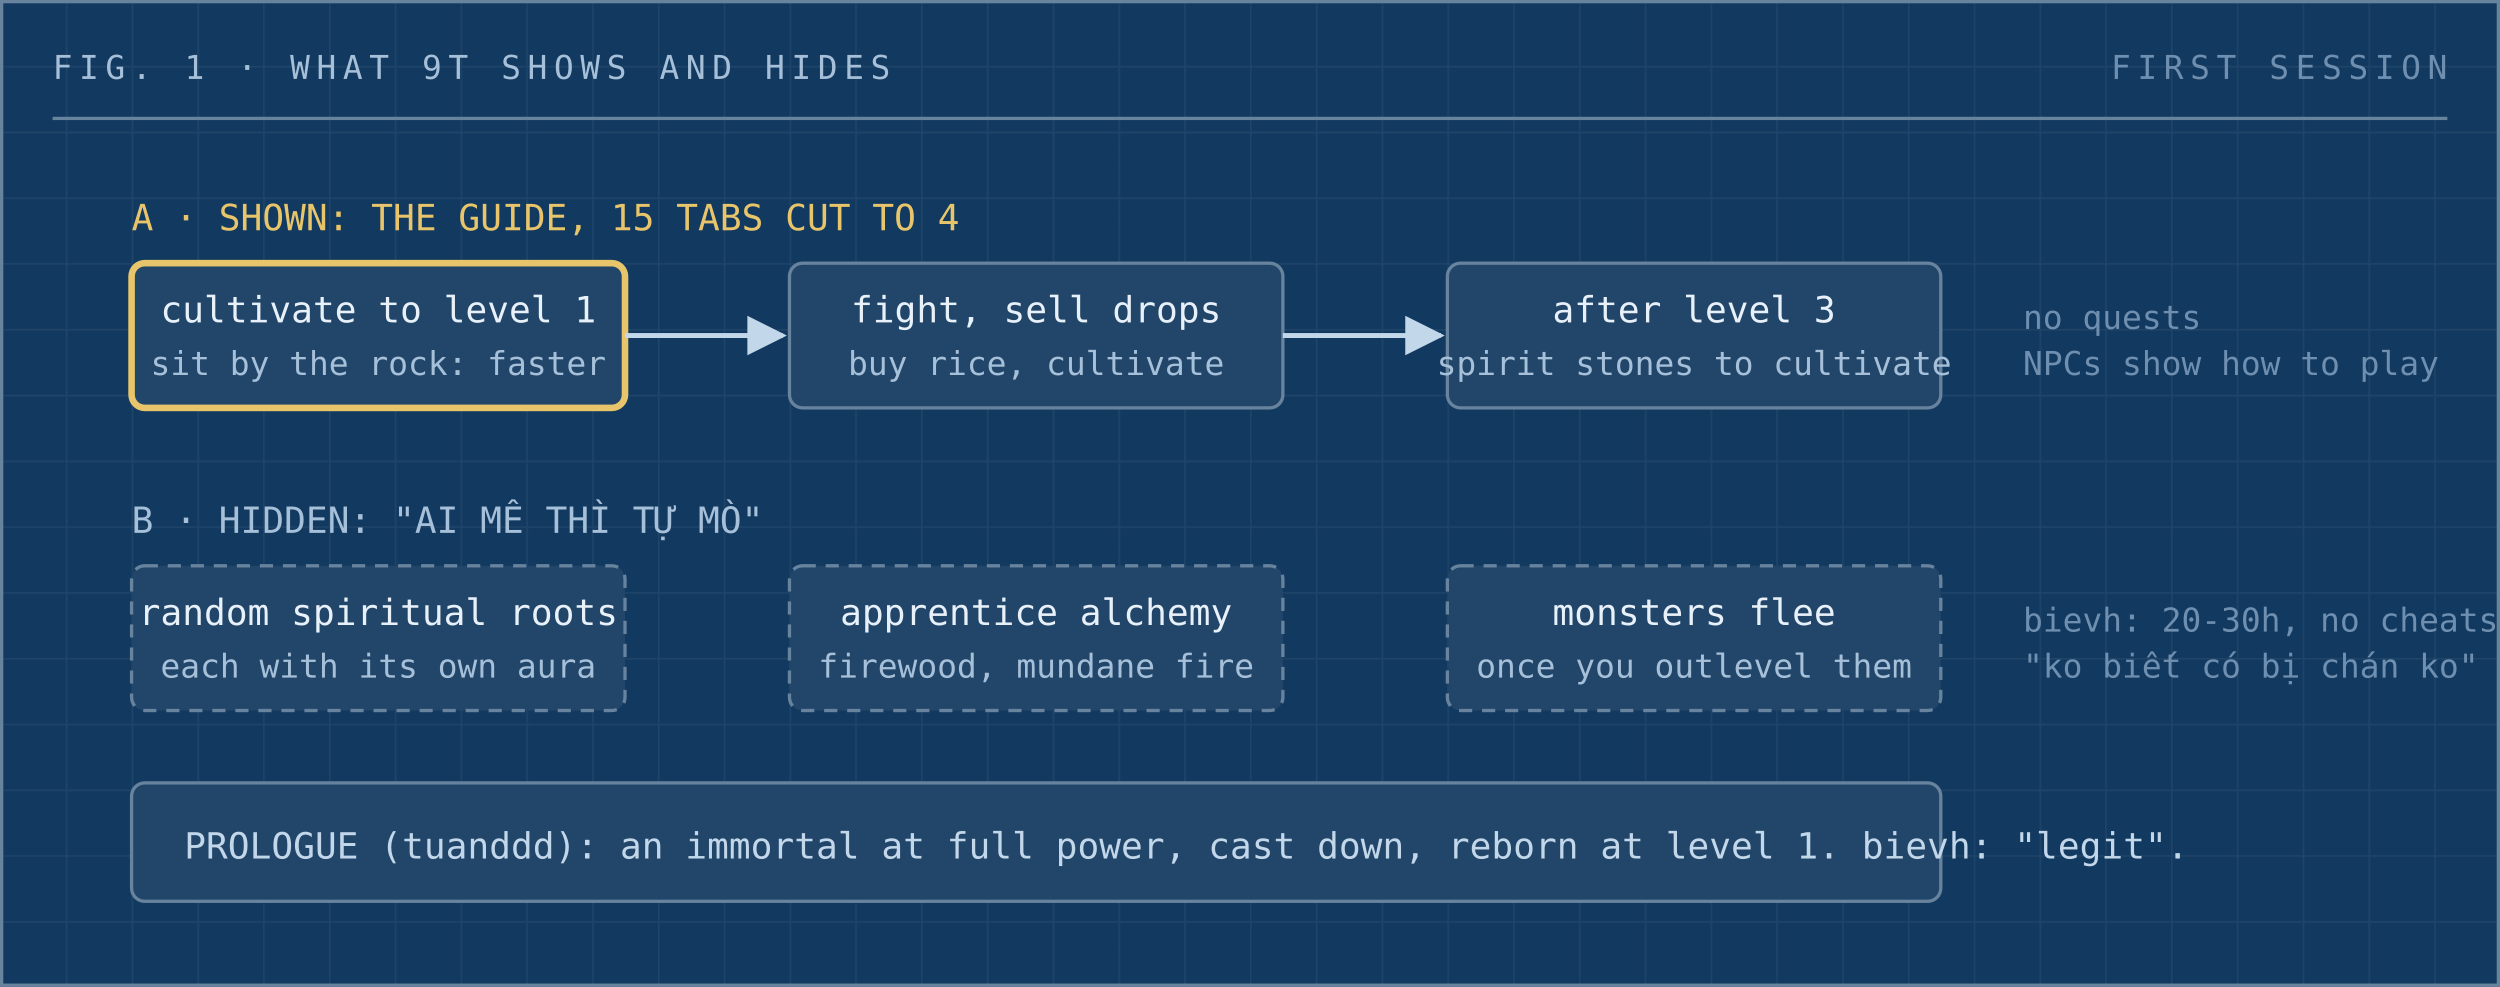
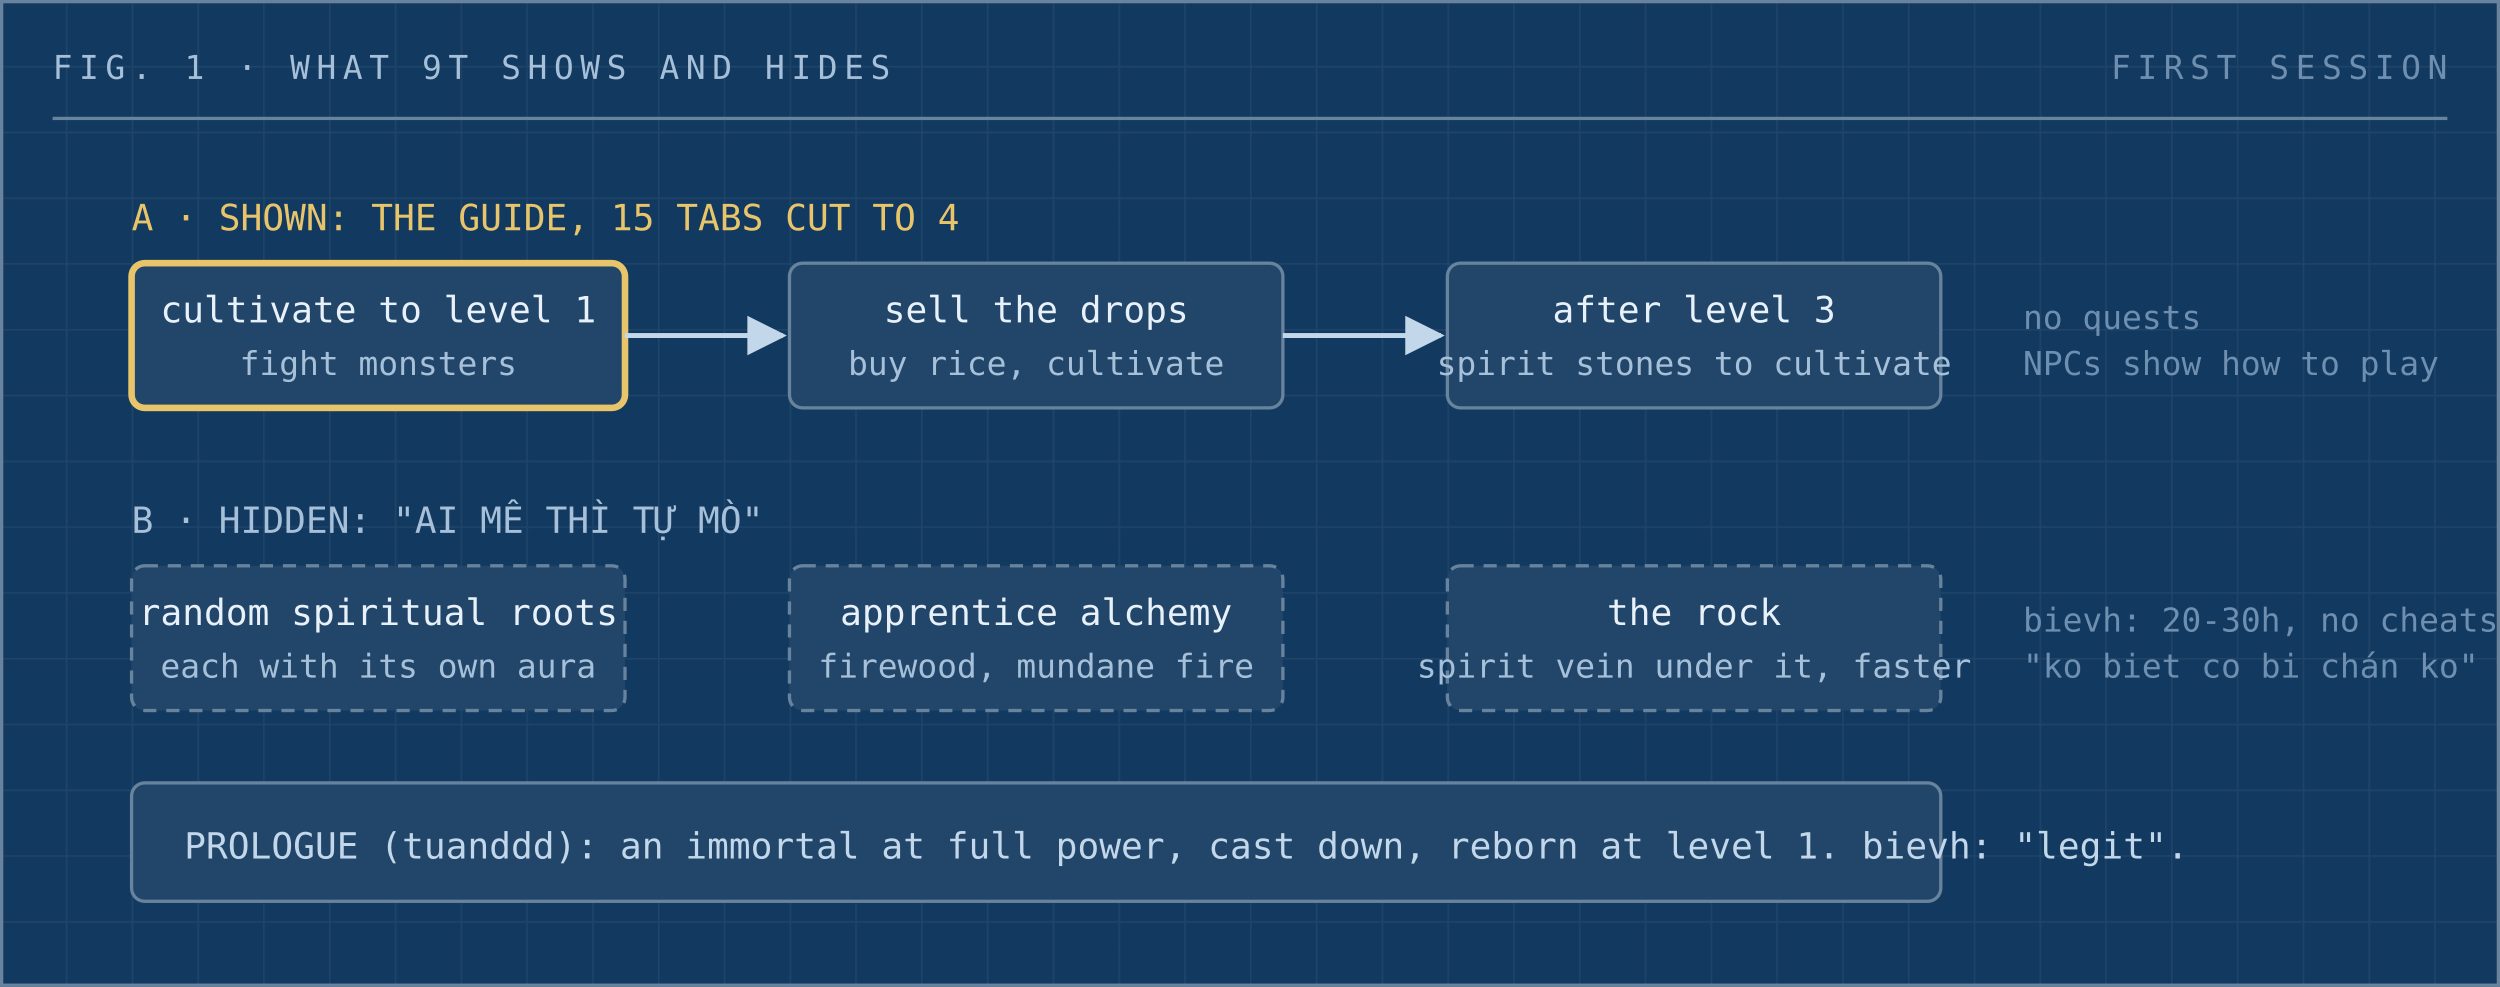
<svg xmlns="http://www.w3.org/2000/svg" viewBox="0 0 760 300" style="width:100%;height:auto;max-width:760px;display:block" font-family="ui-monospace, SFMono-Regular, Menlo, monospace">
  <defs>
    <marker id="arr" viewBox="0 0 10 10" refX="9" refY="5" markerWidth="8" markerHeight="8" orient="auto-start-reverse">
      <path d="M0,0 L10,5 L0,10 z" fill="#c3d7ea" />
    </marker>
    <pattern id="grid" width="20" height="20" patternUnits="userSpaceOnUse">
      <path d="M20 0 H0 V20" fill="none" stroke="#385a7b" stroke-opacity="0.35" stroke-width="1" />
    </pattern>
  </defs>
  <rect width="760" height="300" fill="#12395f" />
  <rect width="760" height="300" fill="url(#grid)" />
  <rect x="0.5" y="0.5" width="759" height="299" fill="none" stroke="#68839d" />
  <text x="16" y="24" fill="#a7c0d9" font-size="10" letter-spacing="2">FIG. 1 · WHAT 9T SHOWS AND HIDES</text>
  <text x="744" y="24" fill="#6f8fb0" font-size="10" letter-spacing="2" text-anchor="end">FIRST SESSION</text>
  <line x1="16" y1="36" x2="744" y2="36" stroke="#68839d" />
  <text x="40" y="70" fill="#e8c56a" font-size="11">A · SHOWN: THE GUIDE, 15 TABS CUT TO 4</text>
  <rect x="40" y="80" width="150" height="44" rx="4" fill="#21466a" stroke="#e8c56a" stroke-width="2" />
  <text x="115" y="98" fill="#e8f1fa" font-size="11" text-anchor="middle">cultivate to level 1</text>
-   <text x="115" y="114" fill="#a7c0d9" font-size="10" text-anchor="middle">sit by the rock: faster</text>
+   <text x="115" y="114" fill="#a7c0d9" font-size="10" text-anchor="middle">fight monsters</text>
  <line x1="190" y1="102" x2="238" y2="102" stroke="#c3d7ea" stroke-width="1.5" marker-end="url(#arr)" />
  <rect x="240" y="80" width="150" height="44" rx="4" fill="#21466a" stroke="#68839d" />
-   <text x="315" y="98" fill="#e8f1fa" font-size="11" text-anchor="middle">fight, sell drops</text>
+   <text x="315" y="98" fill="#e8f1fa" font-size="11" text-anchor="middle">sell the drops</text>
  <text x="315" y="114" fill="#a7c0d9" font-size="10" text-anchor="middle">buy rice, cultivate</text>
  <line x1="390" y1="102" x2="438" y2="102" stroke="#c3d7ea" stroke-width="1.5" marker-end="url(#arr)" />
  <rect x="440" y="80" width="150" height="44" rx="4" fill="#21466a" stroke="#68839d" />
  <text x="515" y="98" fill="#e8f1fa" font-size="11" text-anchor="middle">after level 3</text>
  <text x="515" y="114" fill="#a7c0d9" font-size="10" text-anchor="middle">spirit stones to cultivate</text>
  <text x="40" y="162" fill="#a7c0d9" font-size="11">B · HIDDEN: "AI MÊ THÌ TỰ MÒ"</text>
  <rect x="40" y="172" width="150" height="44" rx="4" fill="#21466a" stroke="#68839d" stroke-dasharray="4 3" />
  <text x="115" y="190" fill="#e8f1fa" font-size="11" text-anchor="middle">random spiritual roots</text>
  <text x="115" y="206" fill="#a7c0d9" font-size="10" text-anchor="middle">each with its own aura</text>
  <rect x="240" y="172" width="150" height="44" rx="4" fill="#21466a" stroke="#68839d" stroke-dasharray="4 3" />
  <text x="315" y="190" fill="#e8f1fa" font-size="11" text-anchor="middle">apprentice alchemy</text>
  <text x="315" y="206" fill="#a7c0d9" font-size="10" text-anchor="middle">firewood, mundane fire</text>
  <rect x="440" y="172" width="150" height="44" rx="4" fill="#21466a" stroke="#68839d" stroke-dasharray="4 3" />
-   <text x="515" y="190" fill="#e8f1fa" font-size="11" text-anchor="middle">monsters flee</text>
-   <text x="515" y="206" fill="#a7c0d9" font-size="10" text-anchor="middle">once you outlevel them</text>
+   <text x="515" y="190" fill="#e8f1fa" font-size="11" text-anchor="middle">the rock</text>
+   <text x="515" y="206" fill="#a7c0d9" font-size="10" text-anchor="middle">spirit vein under it, faster</text>
  <rect x="40" y="238" width="550" height="36" rx="4" fill="#21466a" stroke="#68839d" />
  <text x="56" y="261" fill="#c3d7ea" font-size="11">PROLOGUE (tuanddd): an immortal at full power, cast down, reborn at level 1. bievh: "legit".</text>
  <text x="615" y="100" fill="#6f8fb0" font-size="10">no quests</text>
  <text x="615" y="114" fill="#6f8fb0" font-size="10">NPCs show how to play</text>
  <text x="615" y="192" fill="#6f8fb0" font-size="10">bievh: 20-30h, no cheats</text>
-   <text x="615" y="206" fill="#6f8fb0" font-size="10">"ko biết có bị chán ko"</text>
+   <text x="615" y="206" fill="#6f8fb0" font-size="10">"ko biet co bi chán ko"</text>
</svg>
